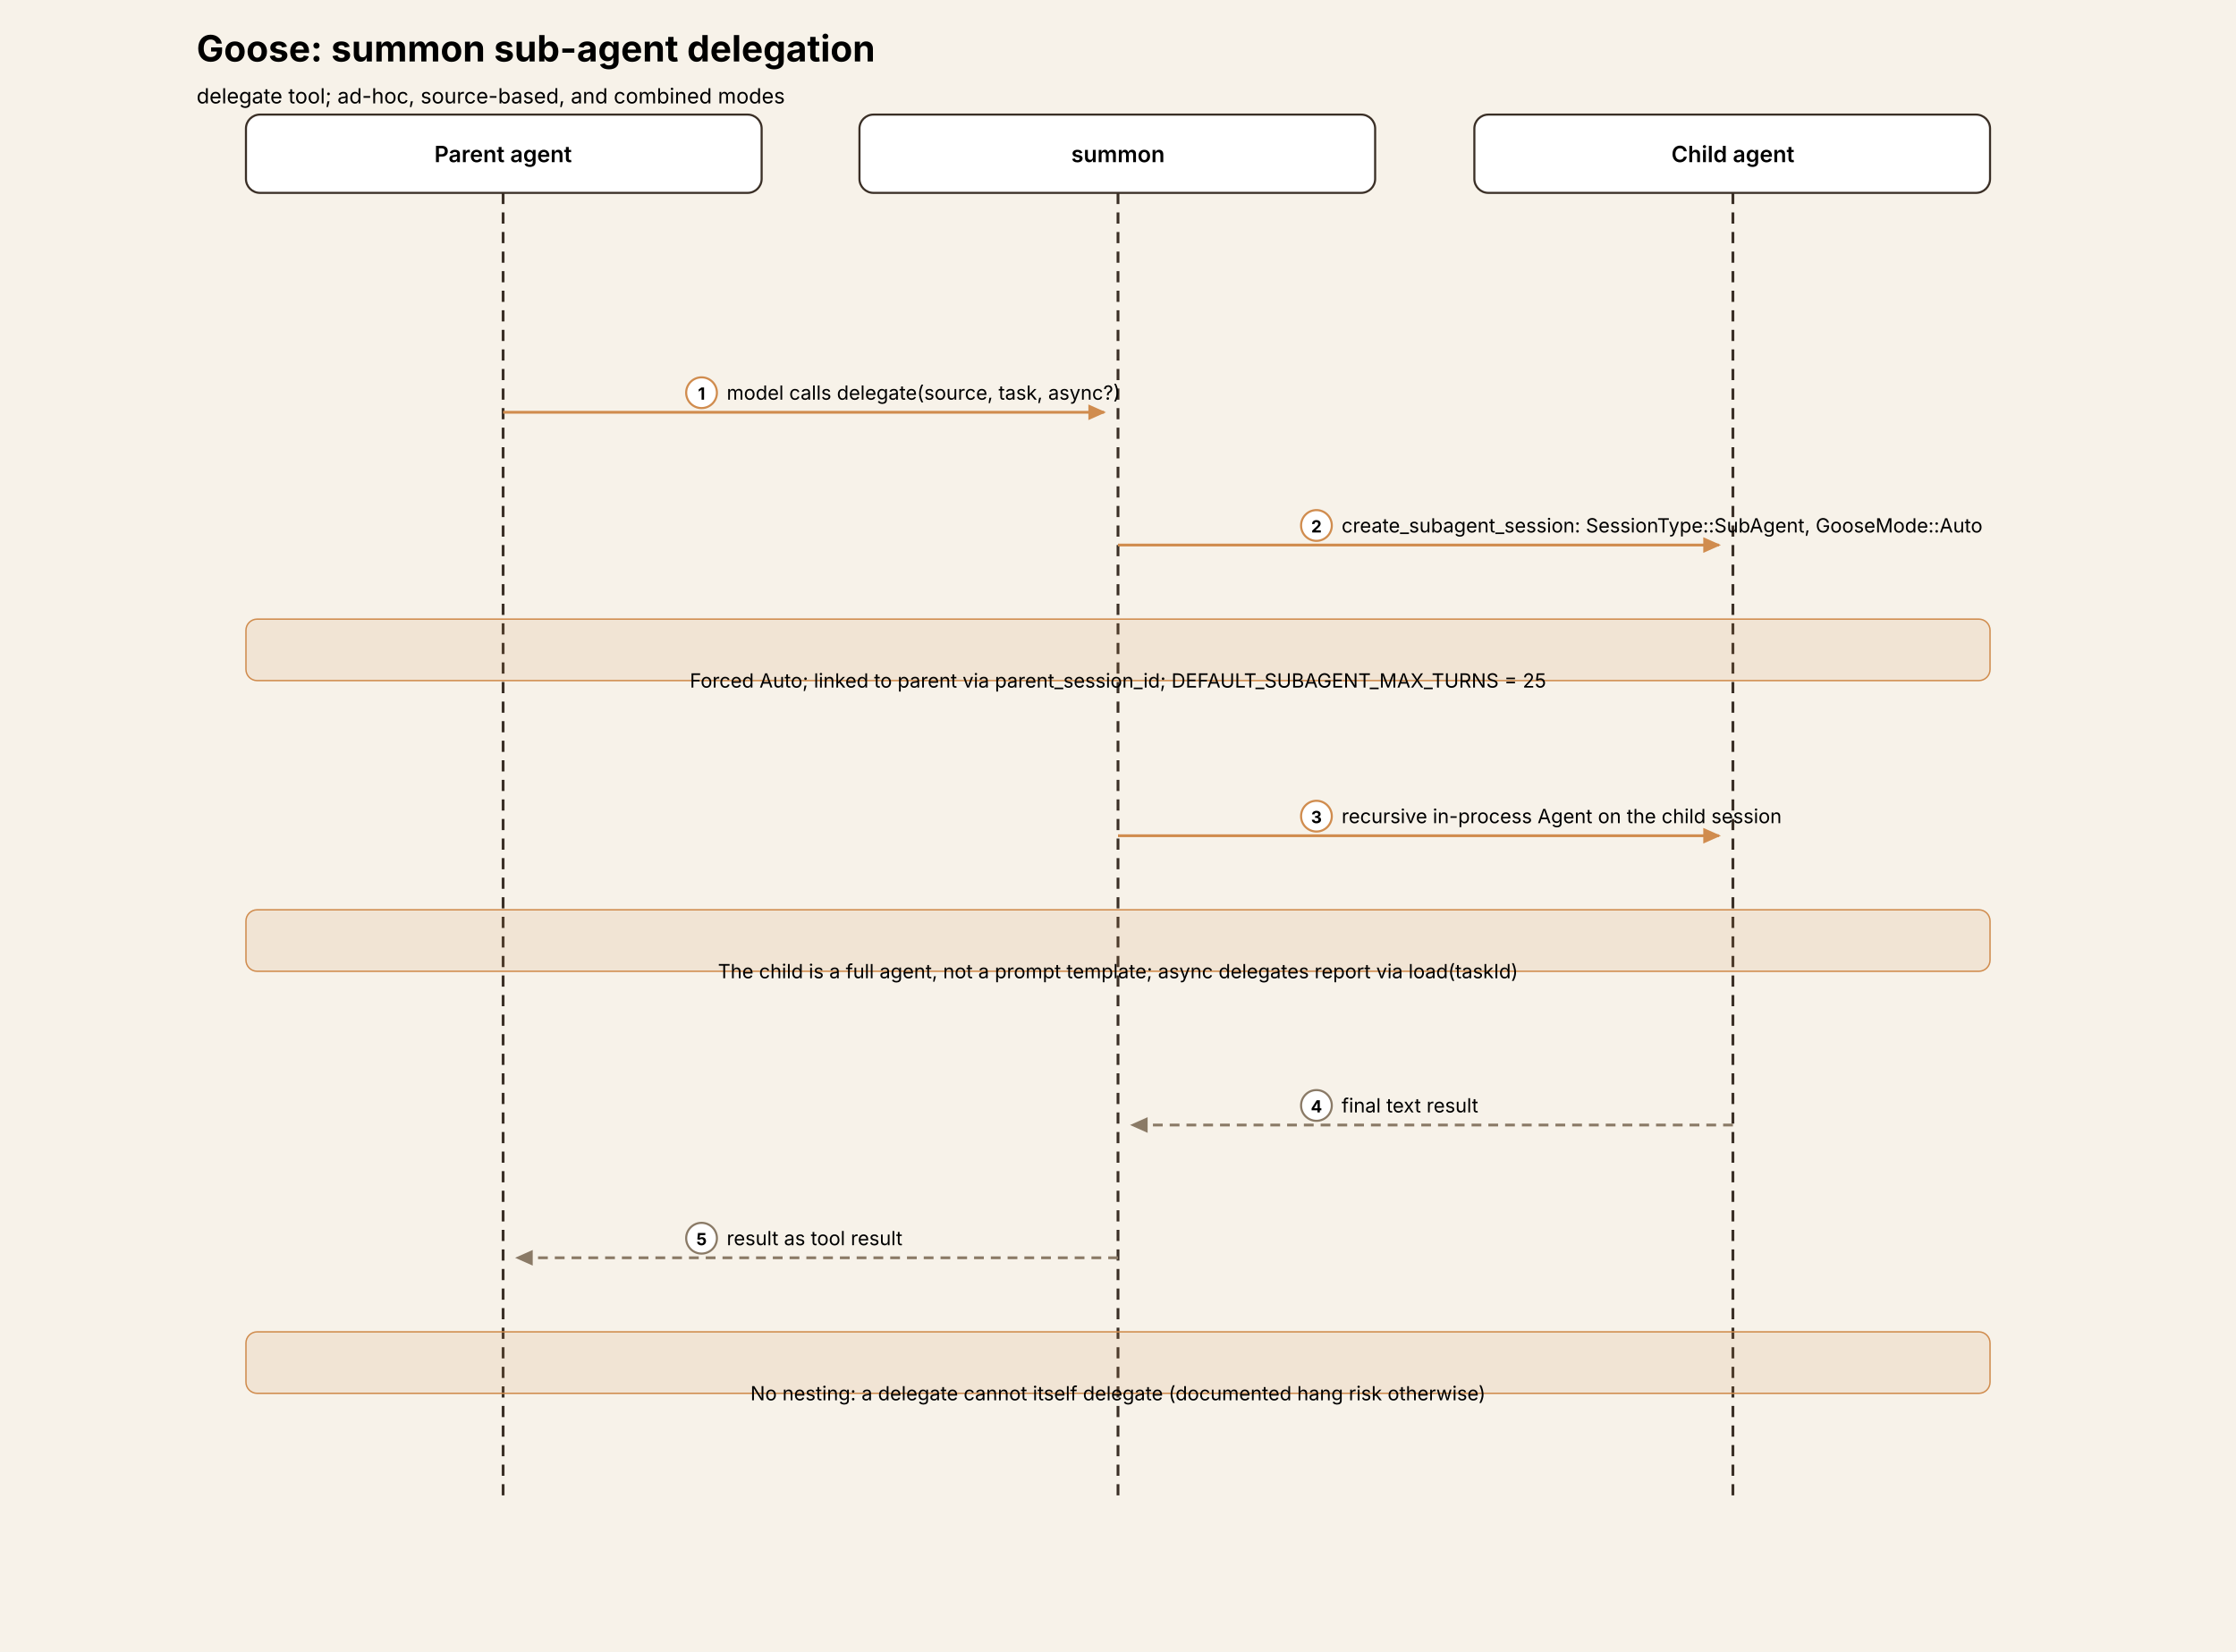
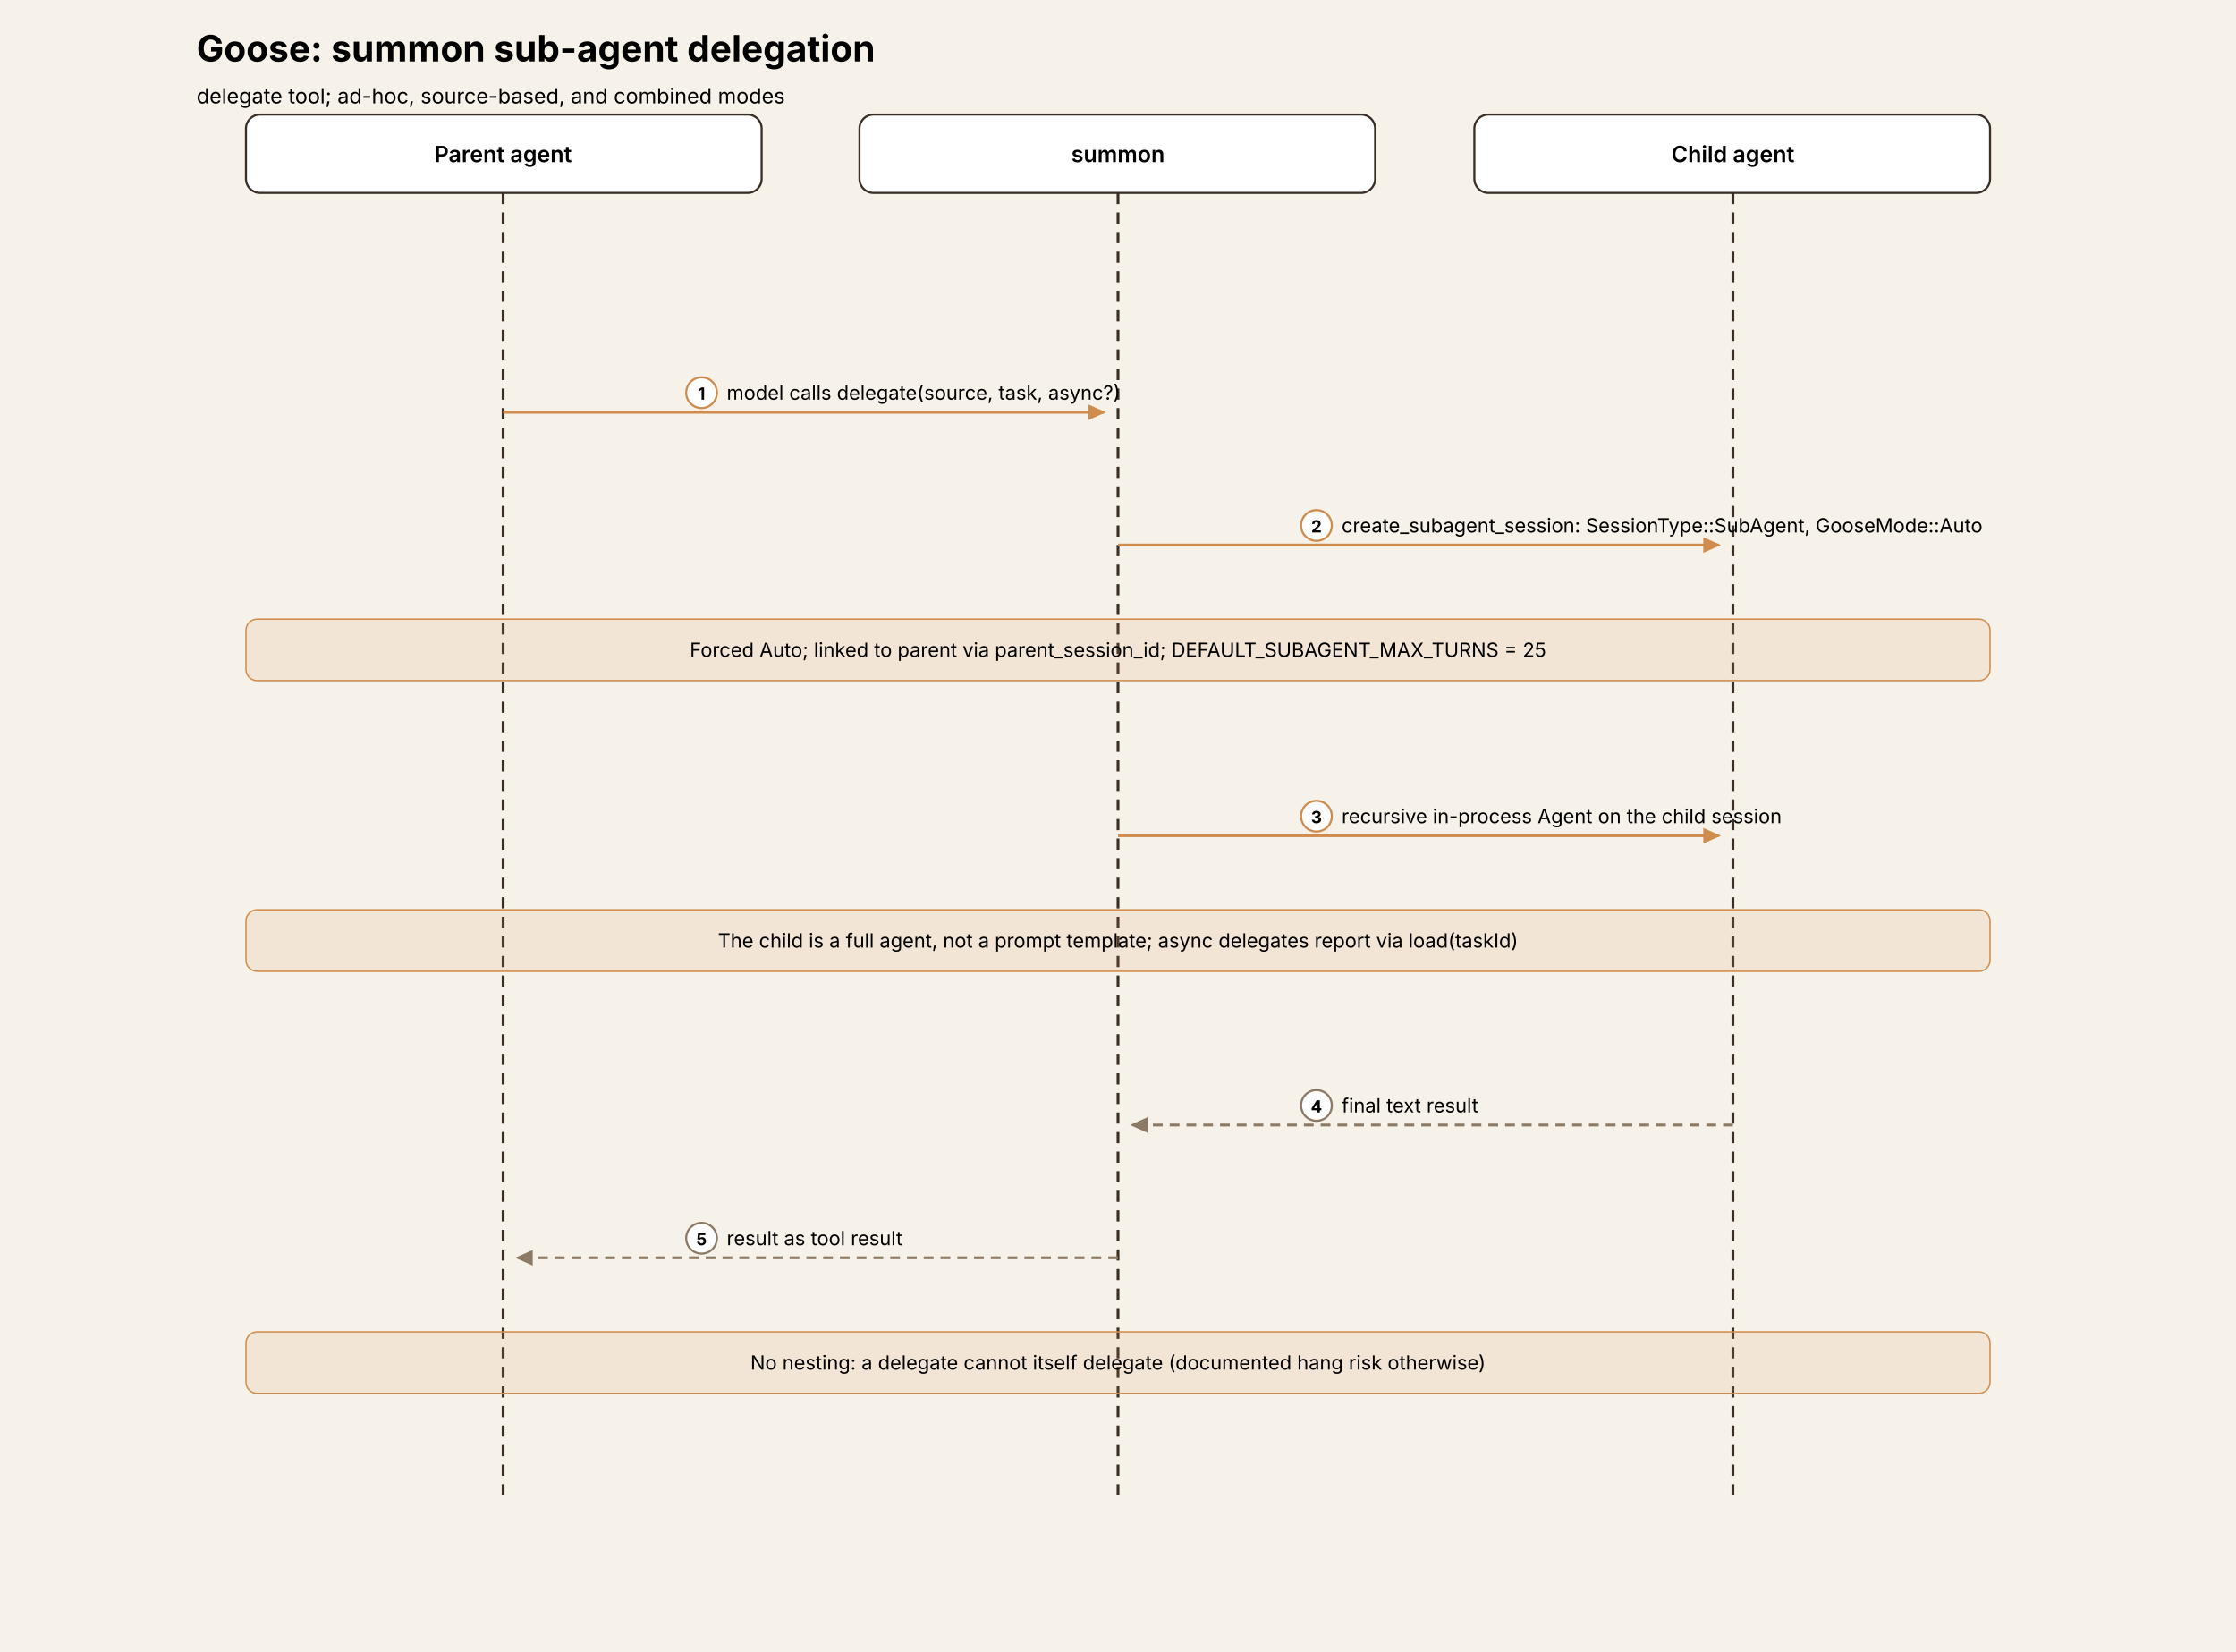
<svg xmlns="http://www.w3.org/2000/svg" viewBox="0 0 1600 1182" width="1600" font-family="system-ui, -apple-system, sans-serif">
  <defs>
    <marker id="arrc" viewBox="0 0 10 10" refX="8" refY="5" markerWidth="7" markerHeight="7" orient="auto-start-reverse">
      <path d="M 0 1 L 9 5 L 0 9 z" fill="#d08c4e" />
    </marker>
    <marker id="arrr" viewBox="0 0 10 10" refX="8" refY="5" markerWidth="7" markerHeight="7" orient="auto-start-reverse">
      <path d="M 0 1 L 9 5 L 0 9 z" fill="#8a7a66" />
    </marker>
  </defs>
  <rect x="0" y="0" width="1600" height="1182" fill="#f7f2e9" />
  <text x="140.659" y="44" font-size="26" font-weight="700" fill="#000000">Goose: summon sub-agent delegation</text>
  <text x="140.659" y="74" font-size="15" fill="#000000">delegate tool; ad-hoc, source-based, and combined modes</text>
  <line x1="360" y1="110" x2="360" y2="1076" stroke="#3a2f26" stroke-width="2" stroke-dasharray="8 6" />
  <rect x="176" y="82" width="369" height="56" rx="10" fill="#ffffff" stroke="#3a2f26" stroke-width="1.5" />
  <text x="360" y="116" text-anchor="middle" font-size="16" font-weight="600" fill="#000000">Parent agent</text>
  <line x1="800" y1="110" x2="800" y2="1076" stroke="#3a2f26" stroke-width="2" stroke-dasharray="8 6" />
  <rect x="615" y="82" width="369" height="56" rx="10" fill="#ffffff" stroke="#3a2f26" stroke-width="1.5" />
  <text x="800" y="116" text-anchor="middle" font-size="16" font-weight="600" fill="#000000">summon</text>
  <line x1="1240" y1="110" x2="1240" y2="1076" stroke="#3a2f26" stroke-width="2" stroke-dasharray="8 6" />
  <rect x="1055" y="82" width="369" height="56" rx="10" fill="#ffffff" stroke="#3a2f26" stroke-width="1.5" />
  <text x="1240" y="116" text-anchor="middle" font-size="16" font-weight="600" fill="#000000">Child agent</text>
  <line x1="360" y1="295" x2="790" y2="295" stroke="#d08c4e" stroke-width="2" marker-end="url(#arrc)" />
  <circle cx="502" cy="281" r="11" fill="#ffffff" stroke="#d08c4e" stroke-width="1.5" />
  <text x="502" y="286" text-anchor="middle" font-size="12" font-weight="700" fill="#000000">1</text>
  <text x="520" y="286" font-size="14" fill="#000000">model calls delegate(source, task, async?)</text>
  <line x1="800" y1="390" x2="1230" y2="390" stroke="#d08c4e" stroke-width="2" marker-end="url(#arrc)" />
  <circle cx="942" cy="376" r="11" fill="#ffffff" stroke="#d08c4e" stroke-width="1.5" />
  <text x="942" y="381" text-anchor="middle" font-size="12" font-weight="700" fill="#000000">2</text>
  <text x="960" y="381" font-size="14" fill="#000000">create_subagent_session: SessionType::SubAgent, GooseMode::Auto</text>
-   <rect x="176" y="443" width="1248" height="44" rx="8" fill="#d08c4e22" stroke="#d08c4e" stroke-width="1" />
-   <text x="800" y="492" text-anchor="middle" font-size="14" fill="#000000">Forced Auto; linked to parent via parent_session_id; DEFAULT_SUBAGENT_MAX_TURNS = 25</text>
+   <rect x="176" y="443" width="1248" height="44" rx="8" fill="#d08c4e" fill-opacity="0.13" stroke="#d08c4e" stroke-width="1" />
+   <text x="800" y="470" text-anchor="middle" font-size="14" fill="#000000">Forced Auto; linked to parent via parent_session_id; DEFAULT_SUBAGENT_MAX_TURNS = 25</text>
  <line x1="800" y1="598" x2="1230" y2="598" stroke="#d08c4e" stroke-width="2" marker-end="url(#arrc)" />
  <circle cx="942" cy="584" r="11" fill="#ffffff" stroke="#d08c4e" stroke-width="1.5" />
  <text x="942" y="589" text-anchor="middle" font-size="12" font-weight="700" fill="#000000">3</text>
  <text x="960" y="589" font-size="14" fill="#000000">recursive in-process Agent on the child session</text>
-   <rect x="176" y="651" width="1248" height="44" rx="8" fill="#d08c4e22" stroke="#d08c4e" stroke-width="1" />
-   <text x="800" y="700" text-anchor="middle" font-size="14" fill="#000000">The child is a full agent, not a prompt template; async delegates report via load(taskId)</text>
+   <rect x="176" y="651" width="1248" height="44" rx="8" fill="#d08c4e" fill-opacity="0.13" stroke="#d08c4e" stroke-width="1" />
+   <text x="800" y="678" text-anchor="middle" font-size="14" fill="#000000">The child is a full agent, not a prompt template; async delegates report via load(taskId)</text>
  <line x1="1240" y1="805" x2="810" y2="805" stroke="#8a7a66" stroke-width="2" stroke-dasharray="7 5" marker-end="url(#arrr)" />
  <circle cx="942" cy="791" r="11" fill="#ffffff" stroke="#8a7a66" stroke-width="1.5" />
  <text x="942" y="796" text-anchor="middle" font-size="12" font-weight="700" fill="#000000">4</text>
  <text x="960" y="796" font-size="14" fill="#000000">final text result</text>
  <line x1="800" y1="900" x2="370" y2="900" stroke="#8a7a66" stroke-width="2" stroke-dasharray="7 5" marker-end="url(#arrr)" />
  <circle cx="502" cy="886" r="11" fill="#ffffff" stroke="#8a7a66" stroke-width="1.5" />
  <text x="502" y="891" text-anchor="middle" font-size="12" font-weight="700" fill="#000000">5</text>
  <text x="520" y="891" font-size="14" fill="#000000">result as tool result</text>
-   <rect x="176" y="953" width="1248" height="44" rx="8" fill="#d08c4e22" stroke="#d08c4e" stroke-width="1" />
-   <text x="800" y="1002" text-anchor="middle" font-size="14" fill="#000000">No nesting: a delegate cannot itself delegate (documented hang risk otherwise)</text>
+   <rect x="176" y="953" width="1248" height="44" rx="8" fill="#d08c4e" fill-opacity="0.13" stroke="#d08c4e" stroke-width="1" />
+   <text x="800" y="980" text-anchor="middle" font-size="14" fill="#000000">No nesting: a delegate cannot itself delegate (documented hang risk otherwise)</text>
</svg>
